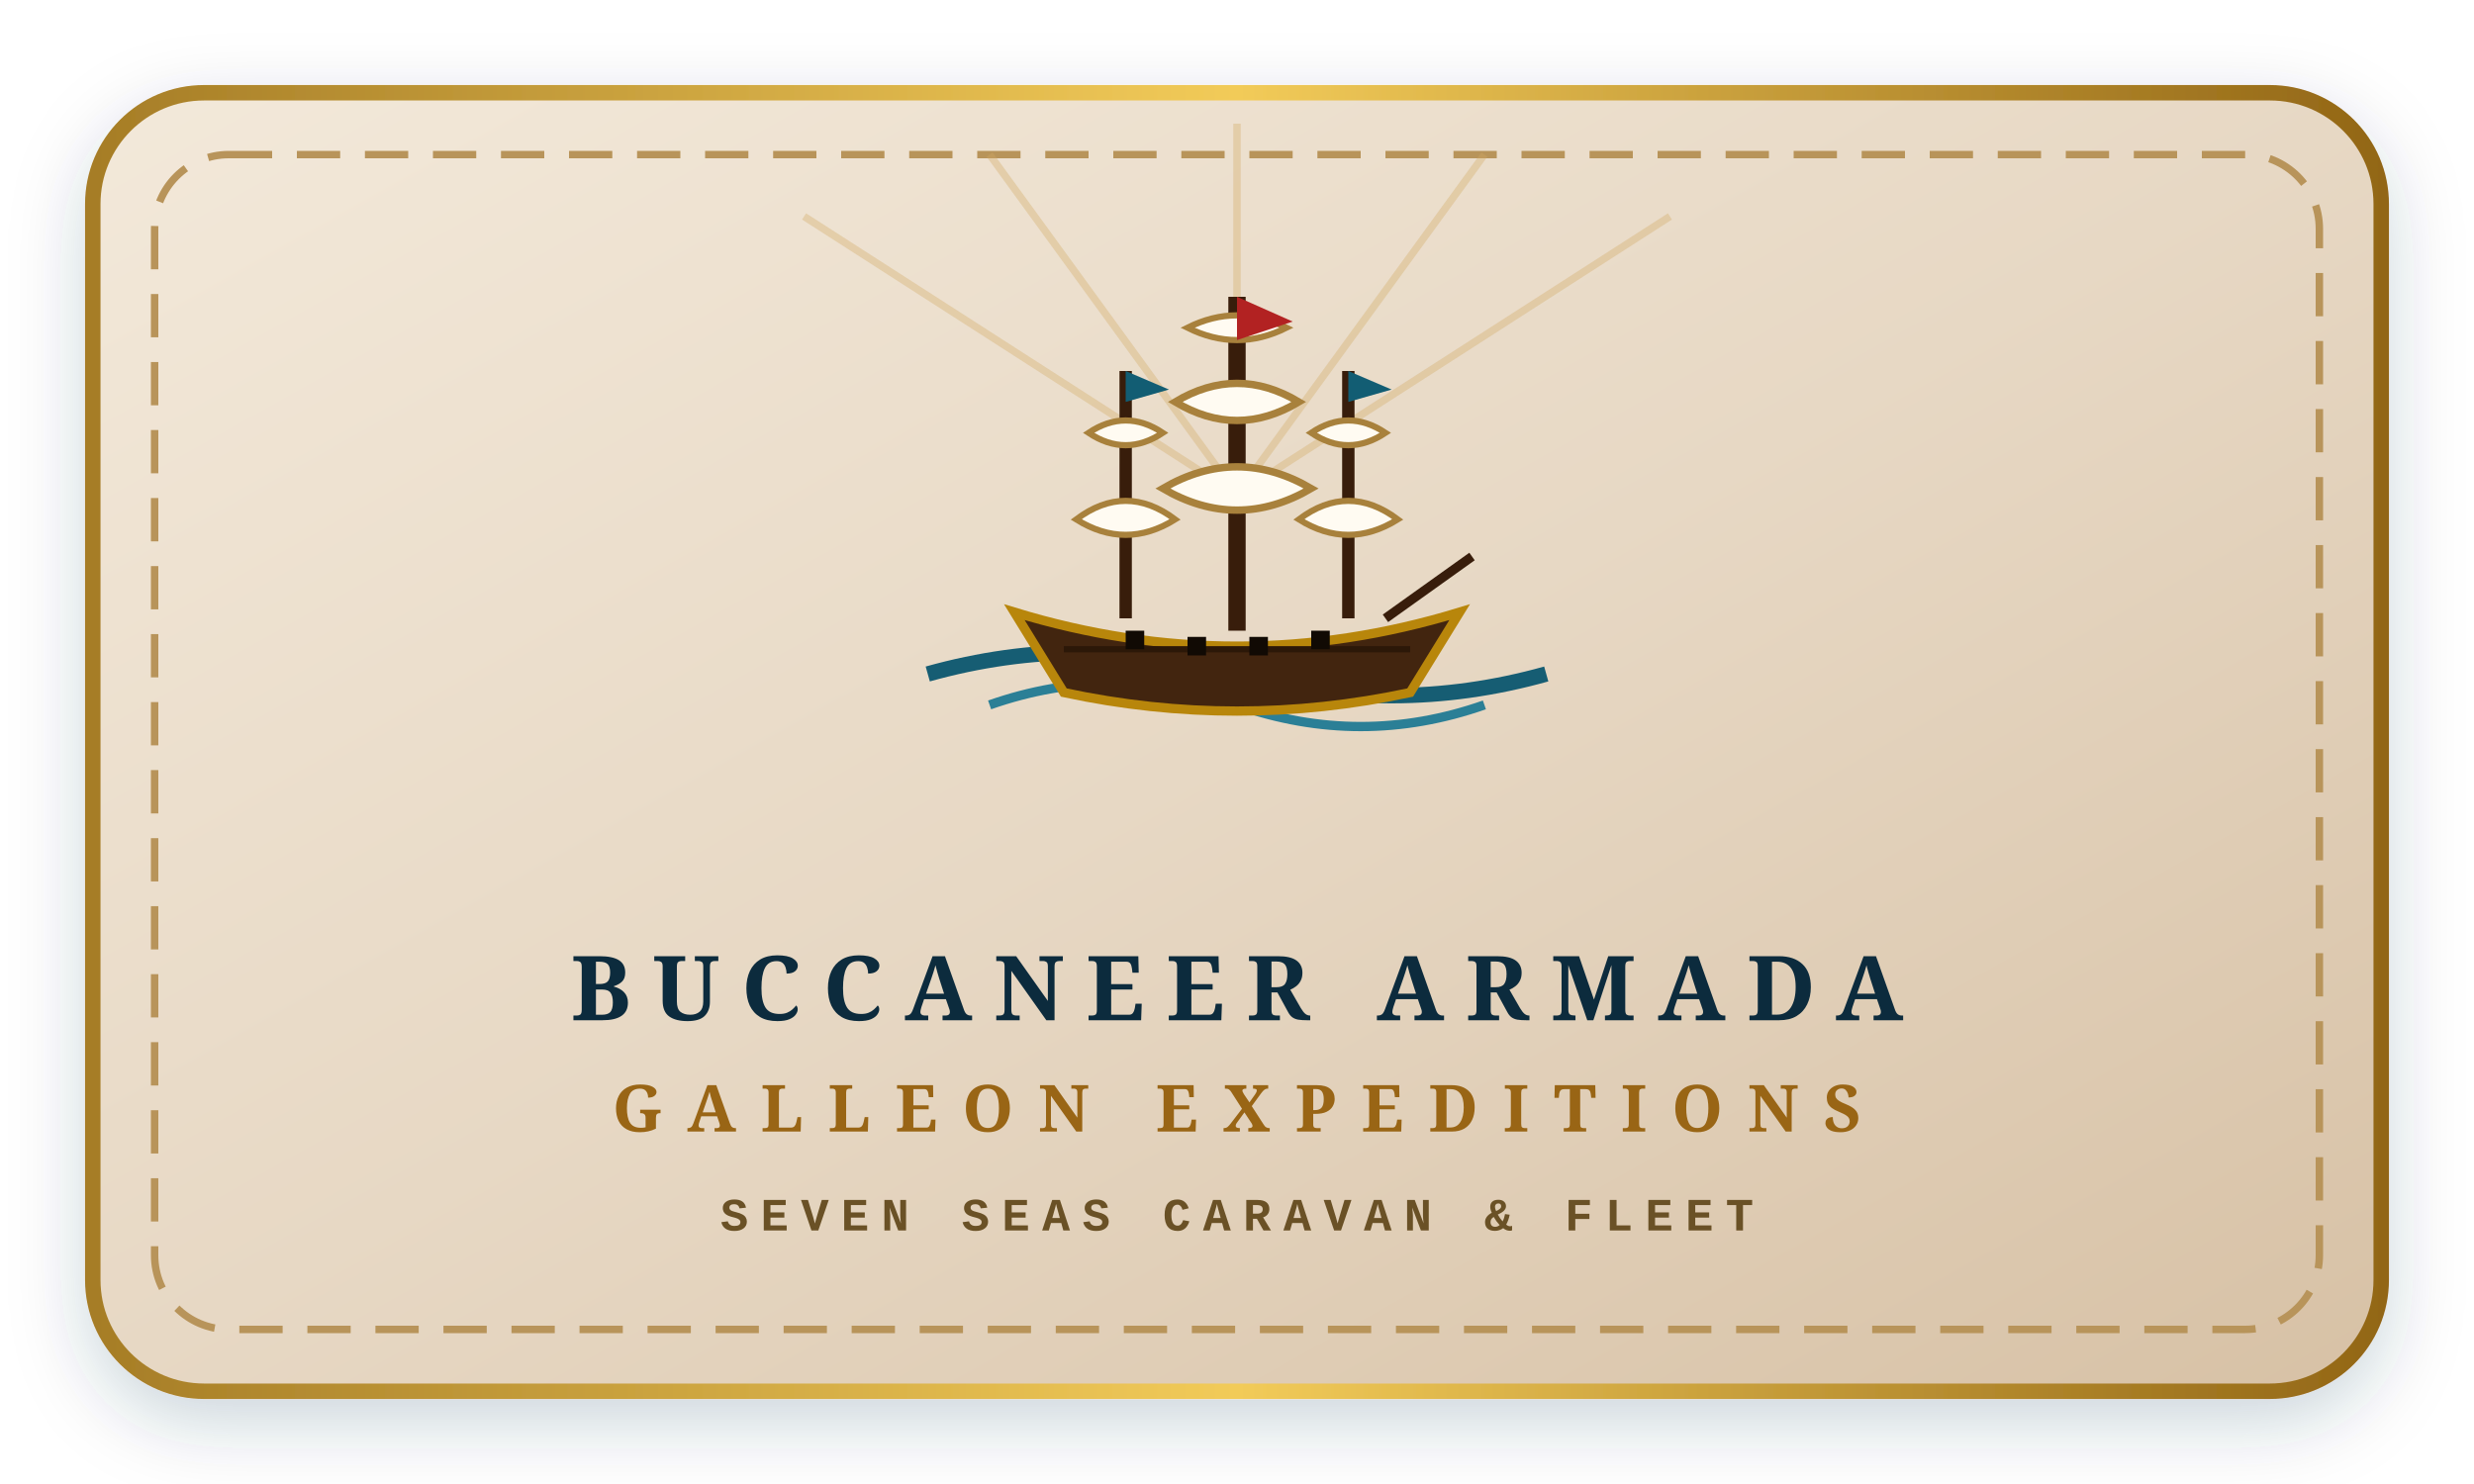
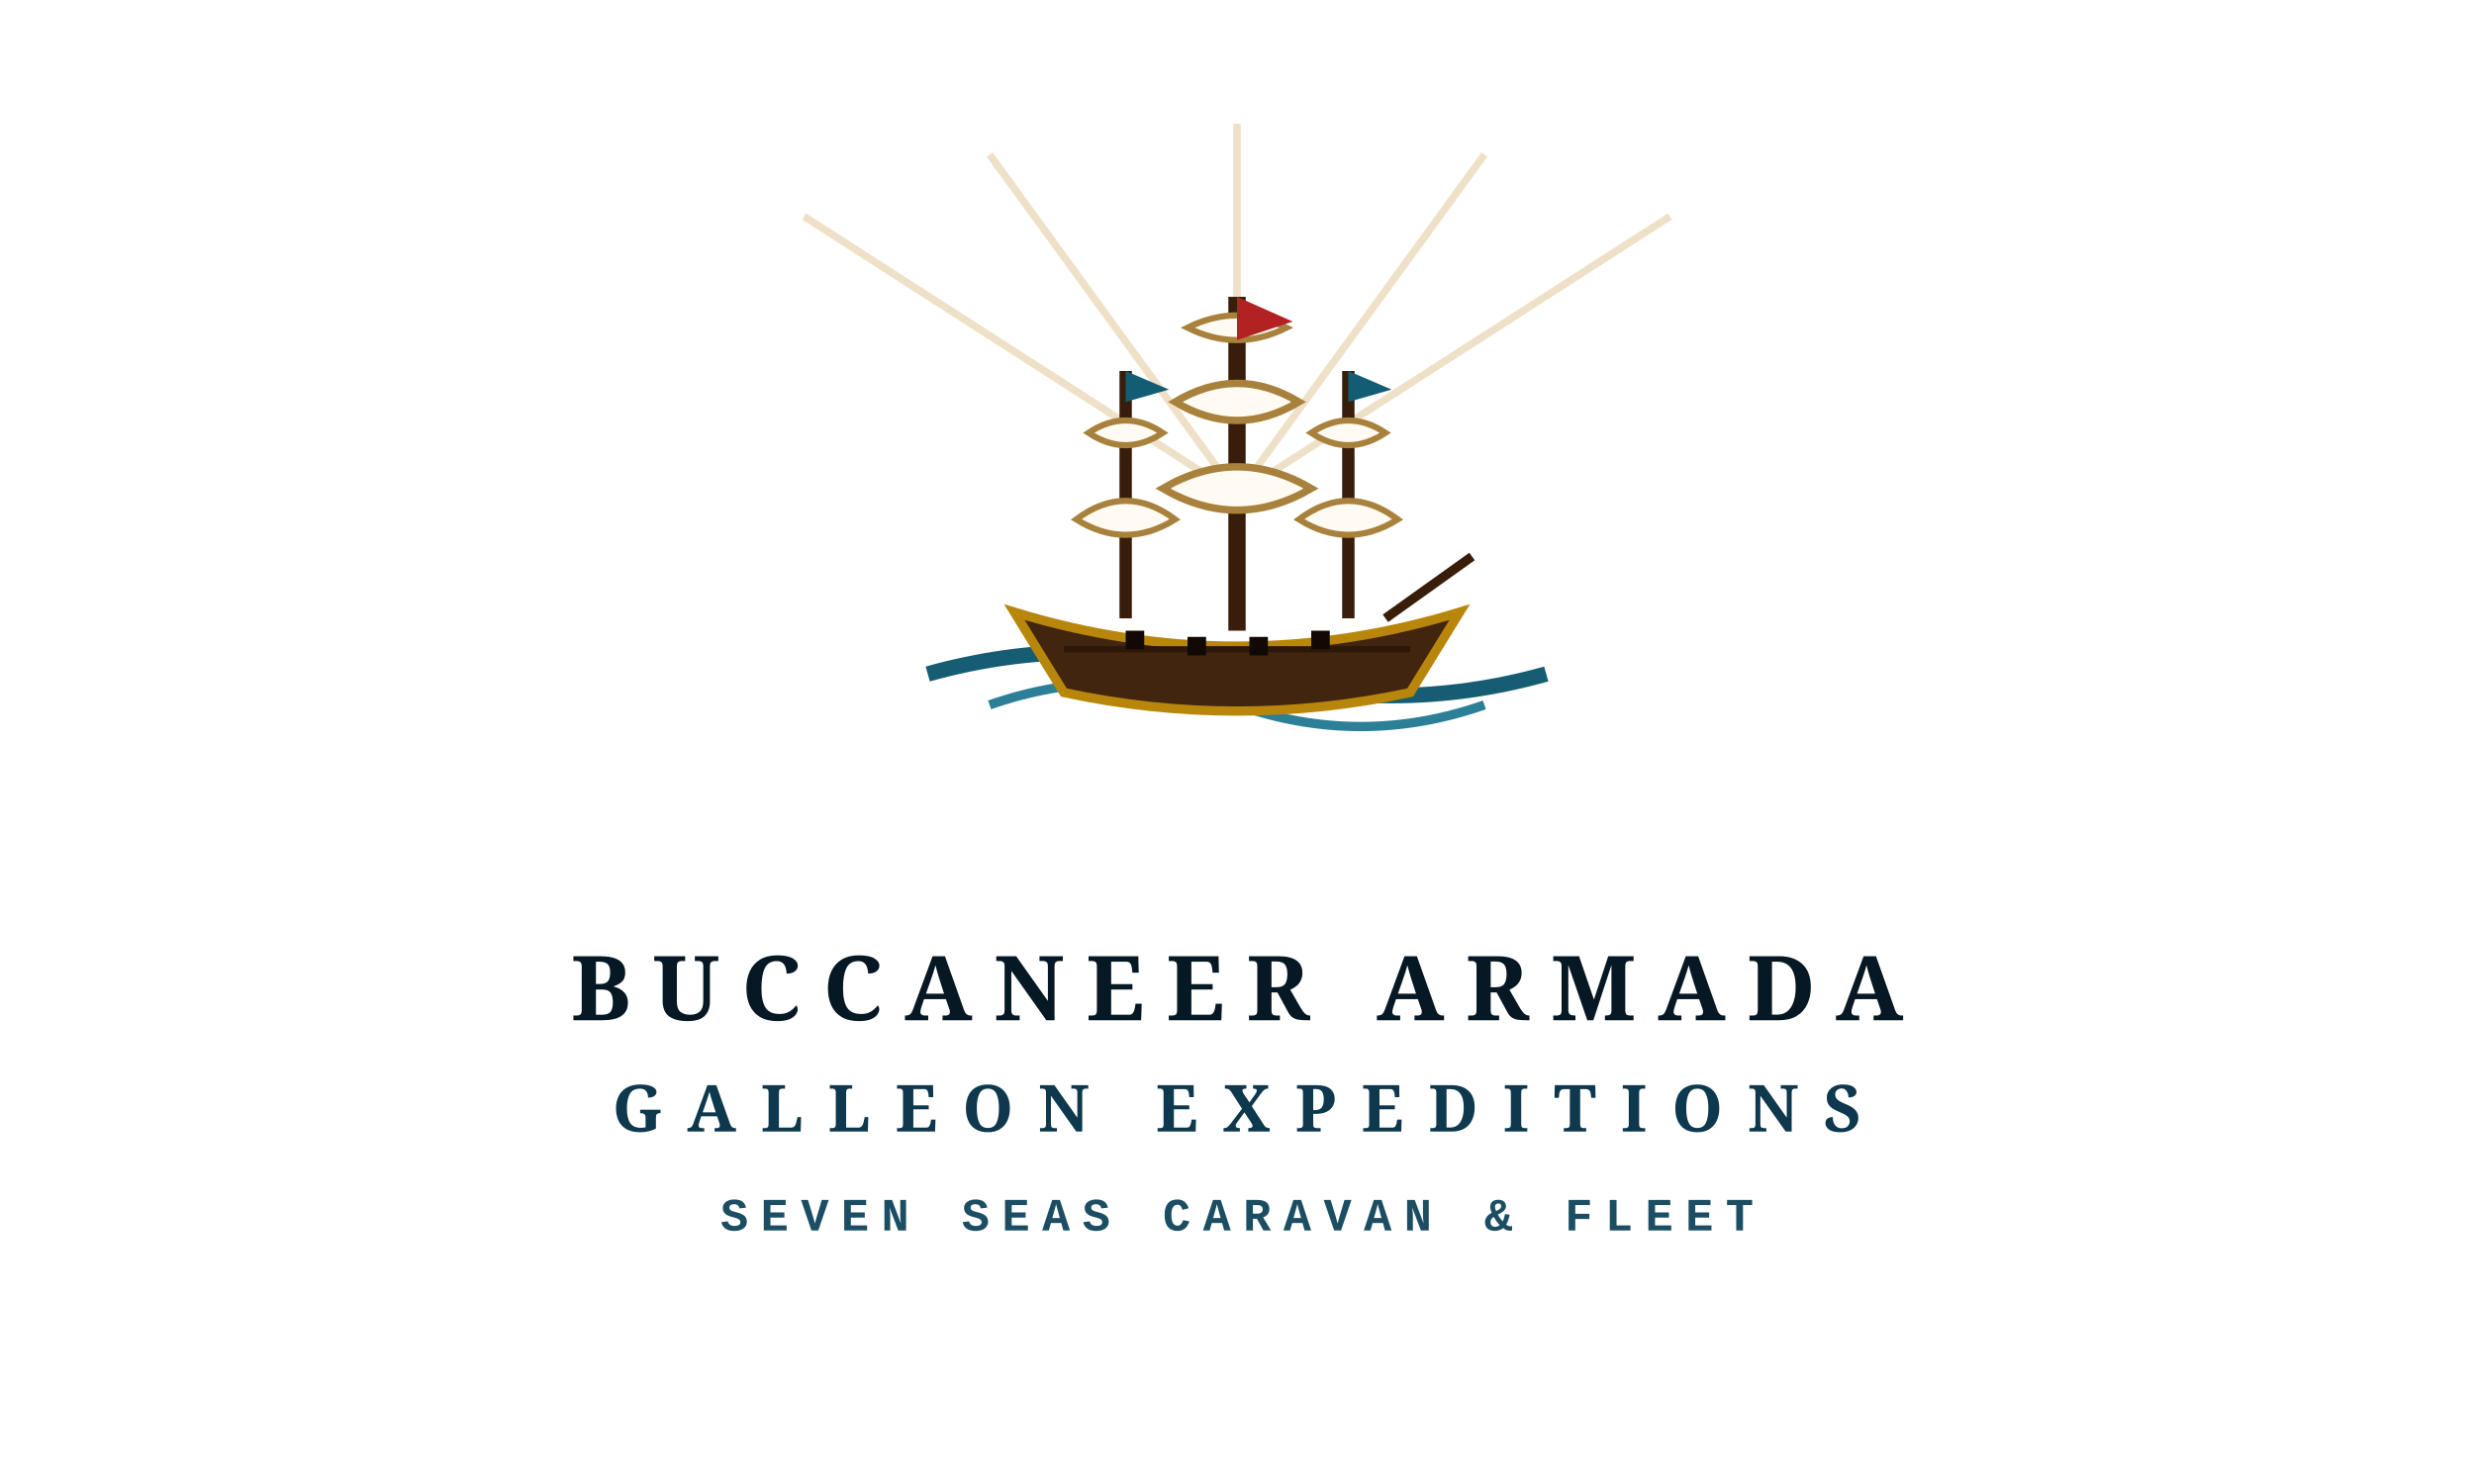
<svg xmlns="http://www.w3.org/2000/svg" viewBox="0 0 400 240" width="400" height="240">
  <defs>
+     <linearGradient id="oceanPlacque" x1="0%" y1="0%" x2="100%" y2="100%">
+       <stop offset="0%" stop-color="#E1EEF0" />
+       <stop offset="50%" stop-color="#CFE5E8" />
+       <stop offset="100%" stop-color="#B7D7DC" />
+     </linearGradient>
    <linearGradient id="galleonBg" x1="0%" y1="0%" x2="100%" y2="100%">
      <stop offset="0%" stop-color="#F3E9DA" />
      <stop offset="50%" stop-color="#E7D8C4" />
      <stop offset="100%" stop-color="#D7C1A5" />
    </linearGradient>
    <linearGradient id="goldFiligree" x1="0%" y1="0%" x2="100%" y2="0%">
      <stop offset="0%" stop-color="#A57C26" />
      <stop offset="50%" stop-color="#F2CB59" />
      <stop offset="100%" stop-color="#916515" />
    </linearGradient>
    <filter id="galleonShadow" x="-10%" y="-10%" width="120%" height="120%">
      <feDropShadow dx="0" dy="4" stdDeviation="6" flood-color="#0E384D" flood-opacity="0.2" />
    </filter>
  </defs>
-   <rect x="15" y="15" width="370" height="210" rx="18" fill="url(#galleonBg)" stroke="url(#goldFiligree)" stroke-width="2.5" filter="url(#galleonShadow)" />
-   <rect x="25" y="25" width="350" height="190" rx="12" fill="none" stroke="#B8945A" stroke-width="1.2" stroke-dasharray="7,4" />
  <g stroke="#D0A861" stroke-width="1.2" opacity="0.35">
    <line x1="200" y1="80" x2="130" y2="35" />
    <line x1="200" y1="80" x2="160" y2="25" />
    <line x1="200" y1="80" x2="200" y2="20" />
    <line x1="200" y1="80" x2="240" y2="25" />
    <line x1="200" y1="80" x2="270" y2="35" />
  </g>
  <g transform="translate(200, 84)">
    <path d="M -50 25 Q -25 18, 0 25 T 50 25" fill="none" stroke="#165D73" stroke-width="2.5" />
    <path d="M -40 30 Q -20 23, 0 30 T 40 30" fill="none" stroke="#2B7F96" stroke-width="1.5" />
    <path d="M -36 15 Q 0 26, 36 15 L 28 28 Q 0 34, -28 28 Z" fill="#42250F" stroke="#B8860B" stroke-width="1.5" />
    <line x1="-28" y1="21" x2="28" y2="21" stroke="#2C1808" stroke-width="1" />
    <rect x="-18" y="18" width="3" height="3" fill="#110A04" />
    <rect x="-8" y="19" width="3" height="3" fill="#110A04" />
    <rect x="2" y="19" width="3" height="3" fill="#110A04" />
    <rect x="12" y="18" width="3" height="3" fill="#110A04" />
    <line x1="0" y1="18" x2="0" y2="-36" stroke="#381D0B" stroke-width="2.8" />
    <line x1="-18" y1="16" x2="-18" y2="-24" stroke="#381D0B" stroke-width="2" />
    <line x1="18" y1="16" x2="18" y2="-24" stroke="#381D0B" stroke-width="2" />
    <line x1="24" y1="16" x2="38" y2="6" stroke="#381D0B" stroke-width="1.5" />
    <path d="M -12 -5 Q 0 -12, 12 -5 Q 0 2, -12 -5 Z" fill="#FFFBF2" stroke="#A8813C" stroke-width="1.2" />
    <path d="M -10 -19 Q 0 -25, 10 -19 Q 0 -13, -10 -19 Z" fill="#FFFBF2" stroke="#A8813C" stroke-width="1.2" />
    <path d="M -8 -31 Q 0 -35, 8 -31 Q 0 -27, -8 -31 Z" fill="#FFFBF2" stroke="#A8813C" stroke-width="1" />
    <path d="M -26 0 Q -18 -6, -10 0 Q -18 5, -26 0 Z" fill="#FFFBF2" stroke="#A8813C" stroke-width="1" />
    <path d="M -24 -14 Q -18 -18, -12 -14 Q -18 -10, -24 -14 Z" fill="#FFFBF2" stroke="#A8813C" stroke-width="1" />
    <path d="M 10 0 Q 18 -6, 26 0 Q 18 5, 10 0 Z" fill="#FFFBF2" stroke="#A8813C" stroke-width="1" />
    <path d="M 12 -14 Q 18 -18, 24 -14 Q 18 -10, 12 -14 Z" fill="#FFFBF2" stroke="#A8813C" stroke-width="1" />
    <polygon points="0,-36 9,-32 0,-29" fill="#B22222" />
    <polygon points="-18,-24 -11,-21 -18,-19" fill="#125D73" />
    <polygon points="18,-24 25,-21 18,-19" fill="#125D73" />
  </g>
-   <text x="200" y="165" text-anchor="middle" font-family="'Cinzel', Georgia, serif" font-size="14.5" font-weight="800" fill="#0C2B3D" letter-spacing="3.5">BUCCANEER ARMADA</text>
-   <text x="200" y="183" text-anchor="middle" font-family="'Cinzel', Georgia, serif" font-size="10.5" font-weight="700" fill="#996515" letter-spacing="4">GALLEON EXPEDITIONS</text>
-   <text x="200" y="199" text-anchor="middle" font-family="'Courier New', monospace" font-size="7.5" font-weight="600" fill="#6A5126" letter-spacing="2">SEVEN SEAS CARAVAN &amp; FLEET</text>
+   <text x="200" y="165" text-anchor="middle" font-family="'Cinzel', Georgia, serif" font-size="14.5" font-weight="800" fill="#061824" letter-spacing="3.5">BUCCANEER ARMADA</text>
+   <text x="200" y="183" text-anchor="middle" font-family="'Cinzel', Georgia, serif" font-size="10.5" font-weight="700" fill="#0E384D" letter-spacing="4">GALLEON EXPEDITIONS</text>
+   <text x="200" y="199" text-anchor="middle" font-family="'Courier New', monospace" font-size="7.5" font-weight="600" fill="#1C4E63" letter-spacing="2">SEVEN SEAS CARAVAN &amp; FLEET</text>
</svg>
